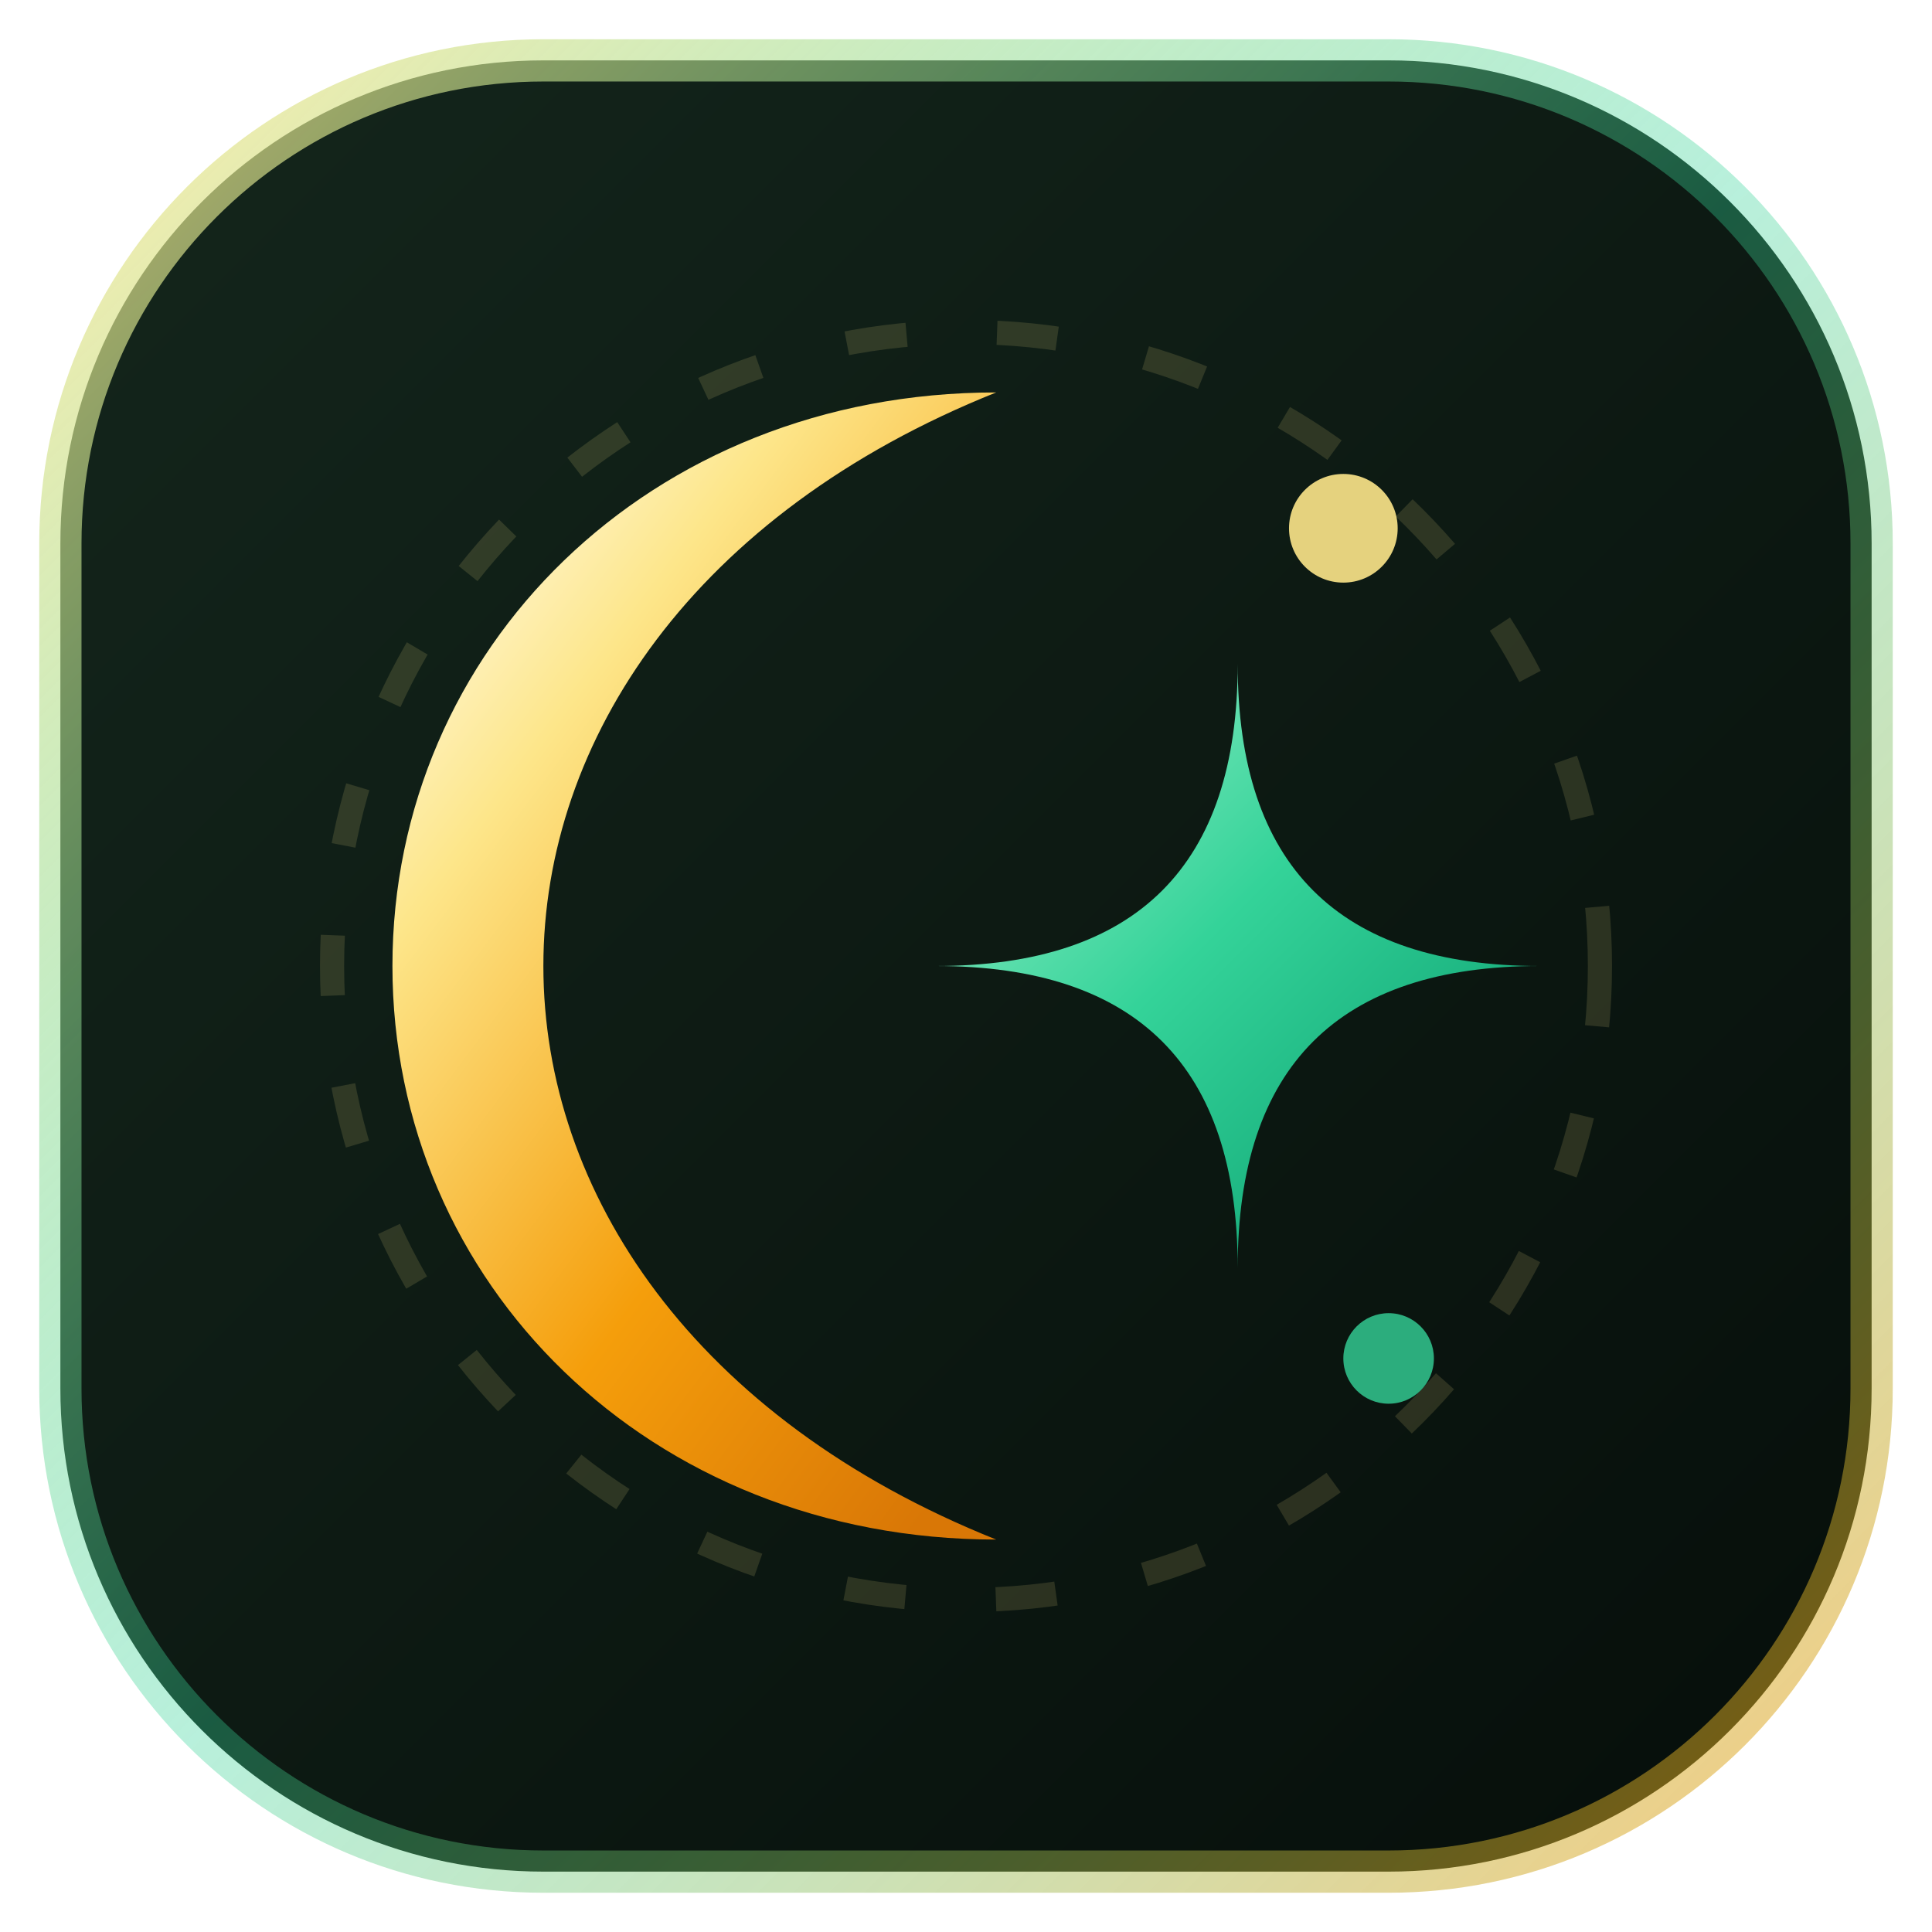
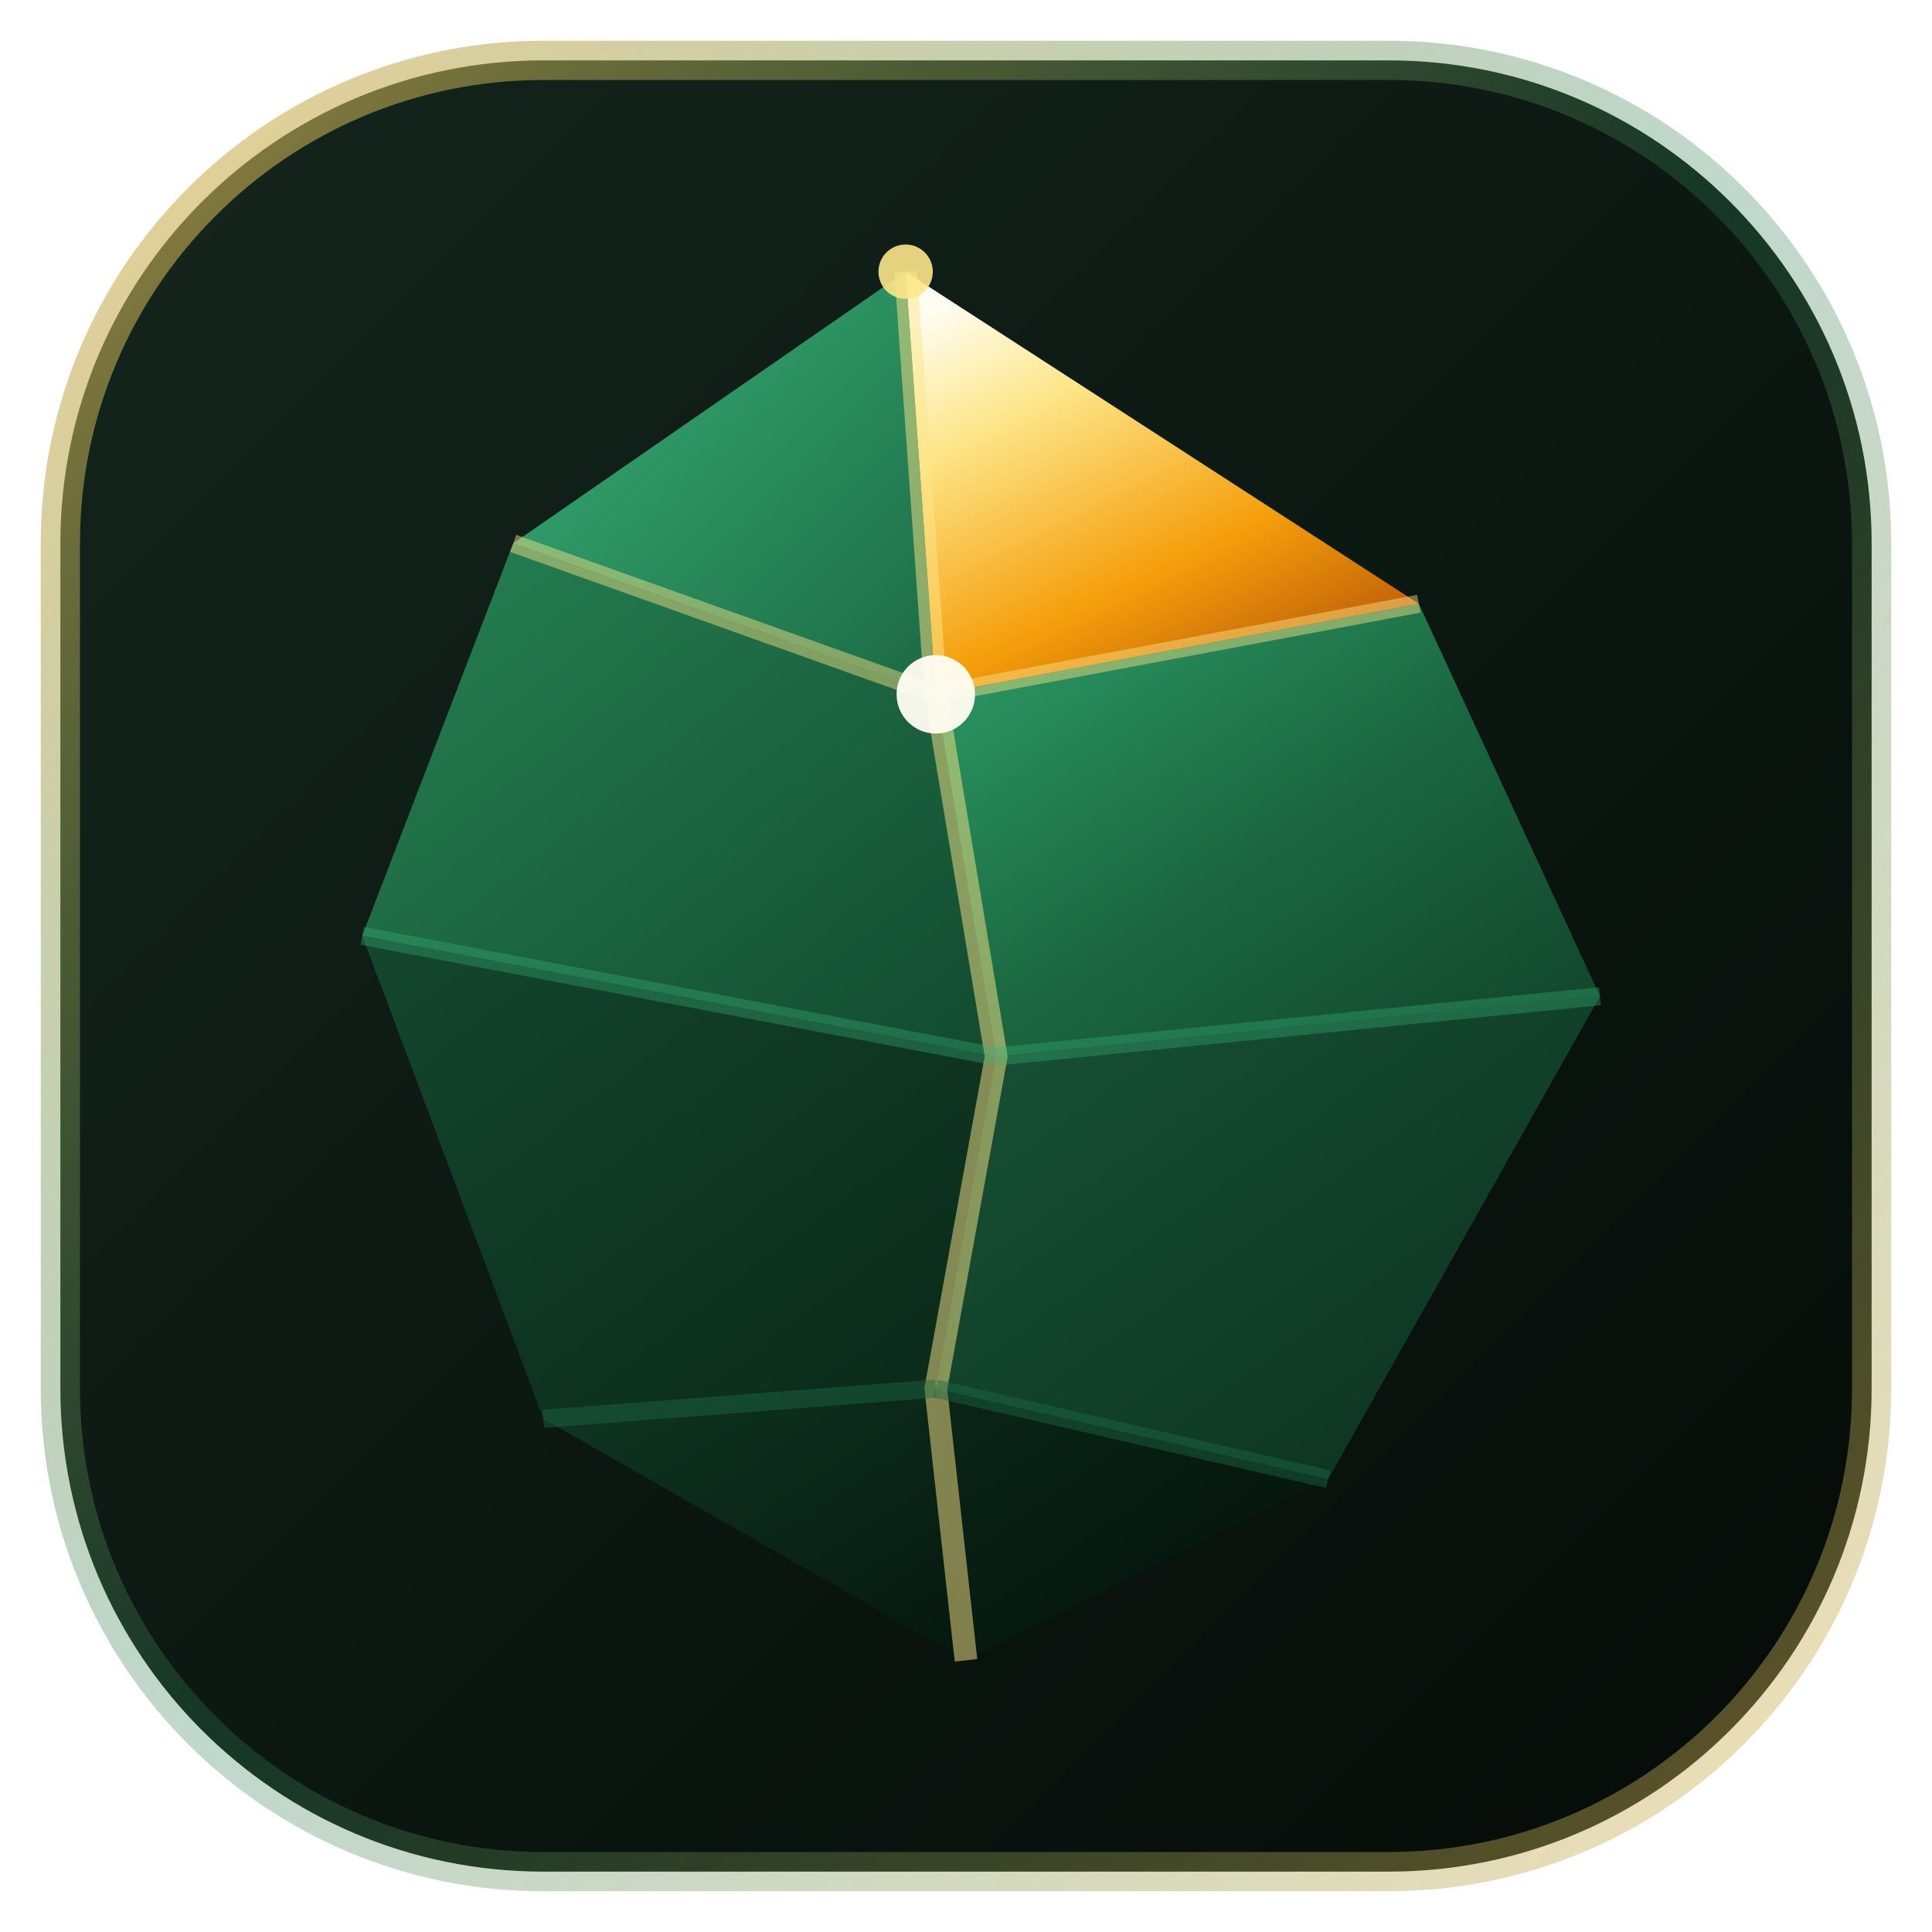
<svg xmlns="http://www.w3.org/2000/svg" viewBox="0 0 64 64" width="64" height="64">
  <defs>
-     <linearGradient id="logoBg" x1="0%" y1="0%" x2="100%" y2="100%">
-       <stop offset="0%" stop-color="#14261C" />
-       <stop offset="50%" stop-color="#0D1A13" />
-       <stop offset="100%" stop-color="#060E0A" />
+     <linearGradient id="bgGrad" x1="0%" y1="0%" x2="100%" y2="100%">
+       <stop offset="0%" stop-color="#14261D" />
+       <stop offset="50%" stop-color="#0C1812" />
+       <stop offset="100%" stop-color="#050B08" />
    </linearGradient>
-     <linearGradient id="lunarGold" x1="15%" y1="0%" x2="85%" y2="100%">
+     <linearGradient id="rimGrad" x1="0%" y1="0%" x2="100%" y2="100%">
+       <stop offset="0%" stop-color="#E5B854" stop-opacity="0.65" />
+       <stop offset="50%" stop-color="#2E7D55" stop-opacity="0.3" />
+       <stop offset="100%" stop-color="#E5B854" stop-opacity="0.45" />
+     </linearGradient>
+     <linearGradient id="goldCrownFacet" x1="20%" y1="0%" x2="80%" y2="100%">
      <stop offset="0%" stop-color="#FFFDF2" />
      <stop offset="25%" stop-color="#FDE68A" />
      <stop offset="65%" stop-color="#F59E0B" />
-       <stop offset="100%" stop-color="#D97706" />
+       <stop offset="100%" stop-color="#B45309" />
    </linearGradient>
-     <linearGradient id="emeraldSpark" x1="0%" y1="0%" x2="100%" y2="100%">
-       <stop offset="0%" stop-color="#A7F3D0" />
-       <stop offset="45%" stop-color="#34D399" />
-       <stop offset="100%" stop-color="#059669" />
+     <linearGradient id="jadeTopLeft" x1="0%" y1="0%" x2="100%" y2="100%">
+       <stop offset="0%" stop-color="#38B278" />
+       <stop offset="100%" stop-color="#1C6944" />
    </linearGradient>
-     <linearGradient id="rimGrad" x1="0%" y1="0%" x2="100%" y2="100%">
-       <stop offset="0%" stop-color="#FDE68A" stop-opacity="0.75" />
-       <stop offset="50%" stop-color="#34D399" stop-opacity="0.35" />
-       <stop offset="100%" stop-color="#F59E0B" stop-opacity="0.55" />
+     <linearGradient id="midLeftFacet" x1="0%" y1="0%" x2="100%" y2="100%">
+       <stop offset="0%" stop-color="#268254" />
+       <stop offset="100%" stop-color="#124A2F" />
+     </linearGradient>
+     <linearGradient id="botLeftFacet" x1="0%" y1="0%" x2="100%" y2="100%">
+       <stop offset="0%" stop-color="#14472E" />
+       <stop offset="100%" stop-color="#0A2819" />
+     </linearGradient>
+     <linearGradient id="botTipLeft" x1="0%" y1="0%" x2="100%" y2="100%">
+       <stop offset="0%" stop-color="#0F3723" />
+       <stop offset="100%" stop-color="#06170E" />
+     </linearGradient>
+     <linearGradient id="topRightFacet" x1="0%" y1="0%" x2="100%" y2="100%">
+       <stop offset="0%" stop-color="#2EA068" />
+       <stop offset="50%" stop-color="#1B6842" />
+       <stop offset="100%" stop-color="#104229" />
+     </linearGradient>
+     <linearGradient id="botRightFacet" x1="0%" y1="0%" x2="100%" y2="100%">
+       <stop offset="0%" stop-color="#175336" />
+       <stop offset="100%" stop-color="#0C2F1E" />
+     </linearGradient>
+     <linearGradient id="botTipRight" x1="0%" y1="0%" x2="100%" y2="100%">
+       <stop offset="0%" stop-color="#0A2618" />
+       <stop offset="100%" stop-color="#04100A" />
    </linearGradient>
  </defs>
-   <rect x="2" y="2" width="60" height="60" rx="16" fill="url(#logoBg)" stroke="url(#rimGrad)" stroke-width="1.4" />
-   <circle cx="32" cy="32" r="21" fill="none" stroke="#FDE68A" stroke-width="0.8" stroke-opacity="0.14" stroke-dasharray="2 3" />
-   <path d="M 33 13 C 21.5 13 13 21.5 13 32 C 13 42.5 21.5 51 33 51 C 23 47 18 39.5 18 32 C 18 24.5 23 17 33 13 Z" fill="url(#lunarGold)" />
-   <path d="M 41 22 Q 41 32 51 32 Q 41 32 41 42 Q 41 32 31 32 Q 41 32 41 22 Z" fill="url(#emeraldSpark)" />
-   <circle cx="44.5" cy="17.5" r="1.8" fill="#FDE68A" opacity="0.9" />
-   <circle cx="46" cy="45" r="1.5" fill="#34D399" opacity="0.8" />
+   <rect x="2" y="2" width="60" height="60" rx="16" fill="url(#bgGrad)" stroke="url(#rimGrad)" stroke-width="1.3" />
+   <g id="obsidian-crystal">
+     <polygon points="30,9 47,20 31,23" fill="url(#goldCrownFacet)" />
+     <polygon points="30,9 31,23 17,18" fill="url(#jadeTopLeft)" />
+     <polygon points="17,18 31,23 33,35 12,31" fill="url(#midLeftFacet)" />
+     <polygon points="12,31 33,35 31,46 18,47" fill="url(#botLeftFacet)" />
+     <polygon points="18,47 31,46 32,55" fill="url(#botTipLeft)" />
+     <polygon points="47,20 53,33 33,35 31,23" fill="url(#topRightFacet)" />
+     <polygon points="53,33 44,49 31,46 33,35" fill="url(#botRightFacet)" />
+     <polygon points="44,49 32,55 31,46" fill="url(#botTipRight)" />
+     <polyline points="30,9 31,23 33,35 31,46 32,55" fill="none" stroke="#FDE68A" stroke-width="0.75" stroke-opacity="0.5" />
+     <line x1="31" y1="23" x2="17" y2="18" stroke="#FDE68A" stroke-width="0.6" stroke-opacity="0.45" />
+     <line x1="31" y1="23" x2="47" y2="20" stroke="#FDE68A" stroke-width="0.6" stroke-opacity="0.45" />
+     <line x1="33" y1="35" x2="12" y2="31" stroke="#38B278" stroke-width="0.6" stroke-opacity="0.35" />
+     <line x1="33" y1="35" x2="53" y2="33" stroke="#38B278" stroke-width="0.6" stroke-opacity="0.35" />
+     <line x1="31" y1="46" x2="18" y2="47" stroke="#1C6944" stroke-width="0.6" stroke-opacity="0.45" />
+     <line x1="31" y1="46" x2="44" y2="49" stroke="#1C6944" stroke-width="0.6" stroke-opacity="0.45" />
+     <circle cx="31" cy="23" r="1.3" fill="#FFFDF2" opacity="0.95" />
+     <circle cx="30" cy="9" r="0.9" fill="#FDE68A" opacity="0.9" />
+   </g>
</svg>
